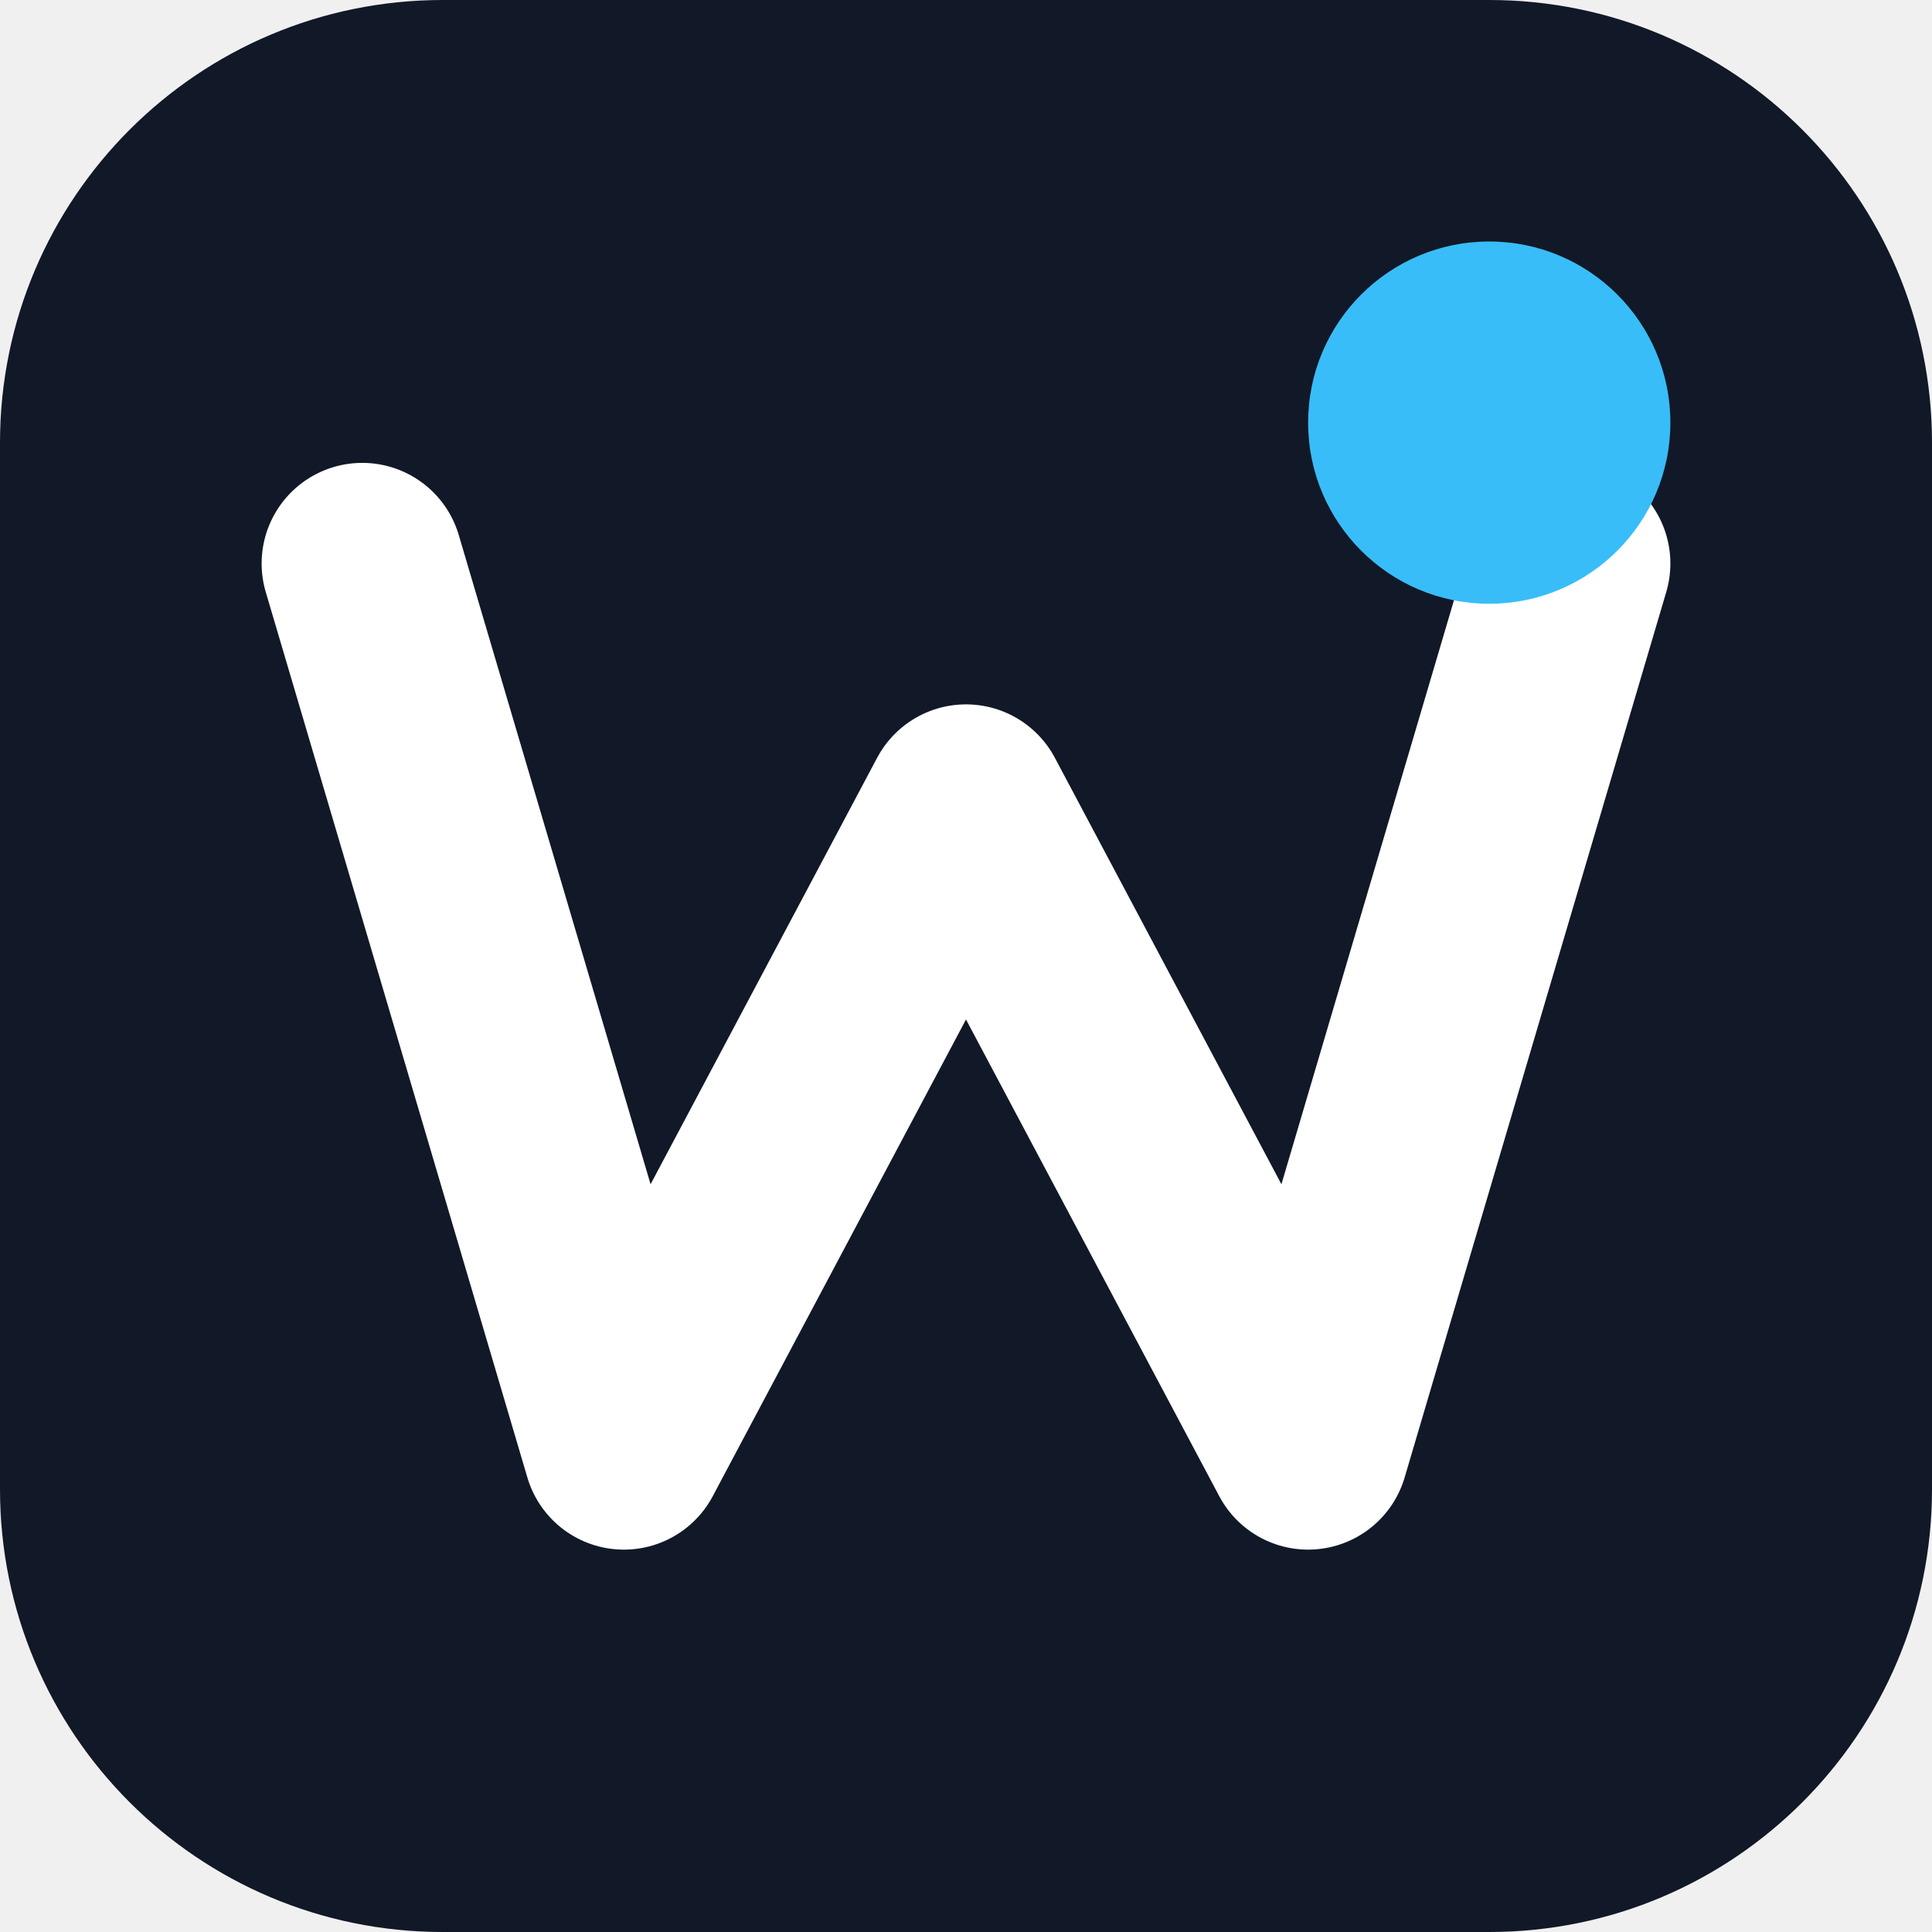
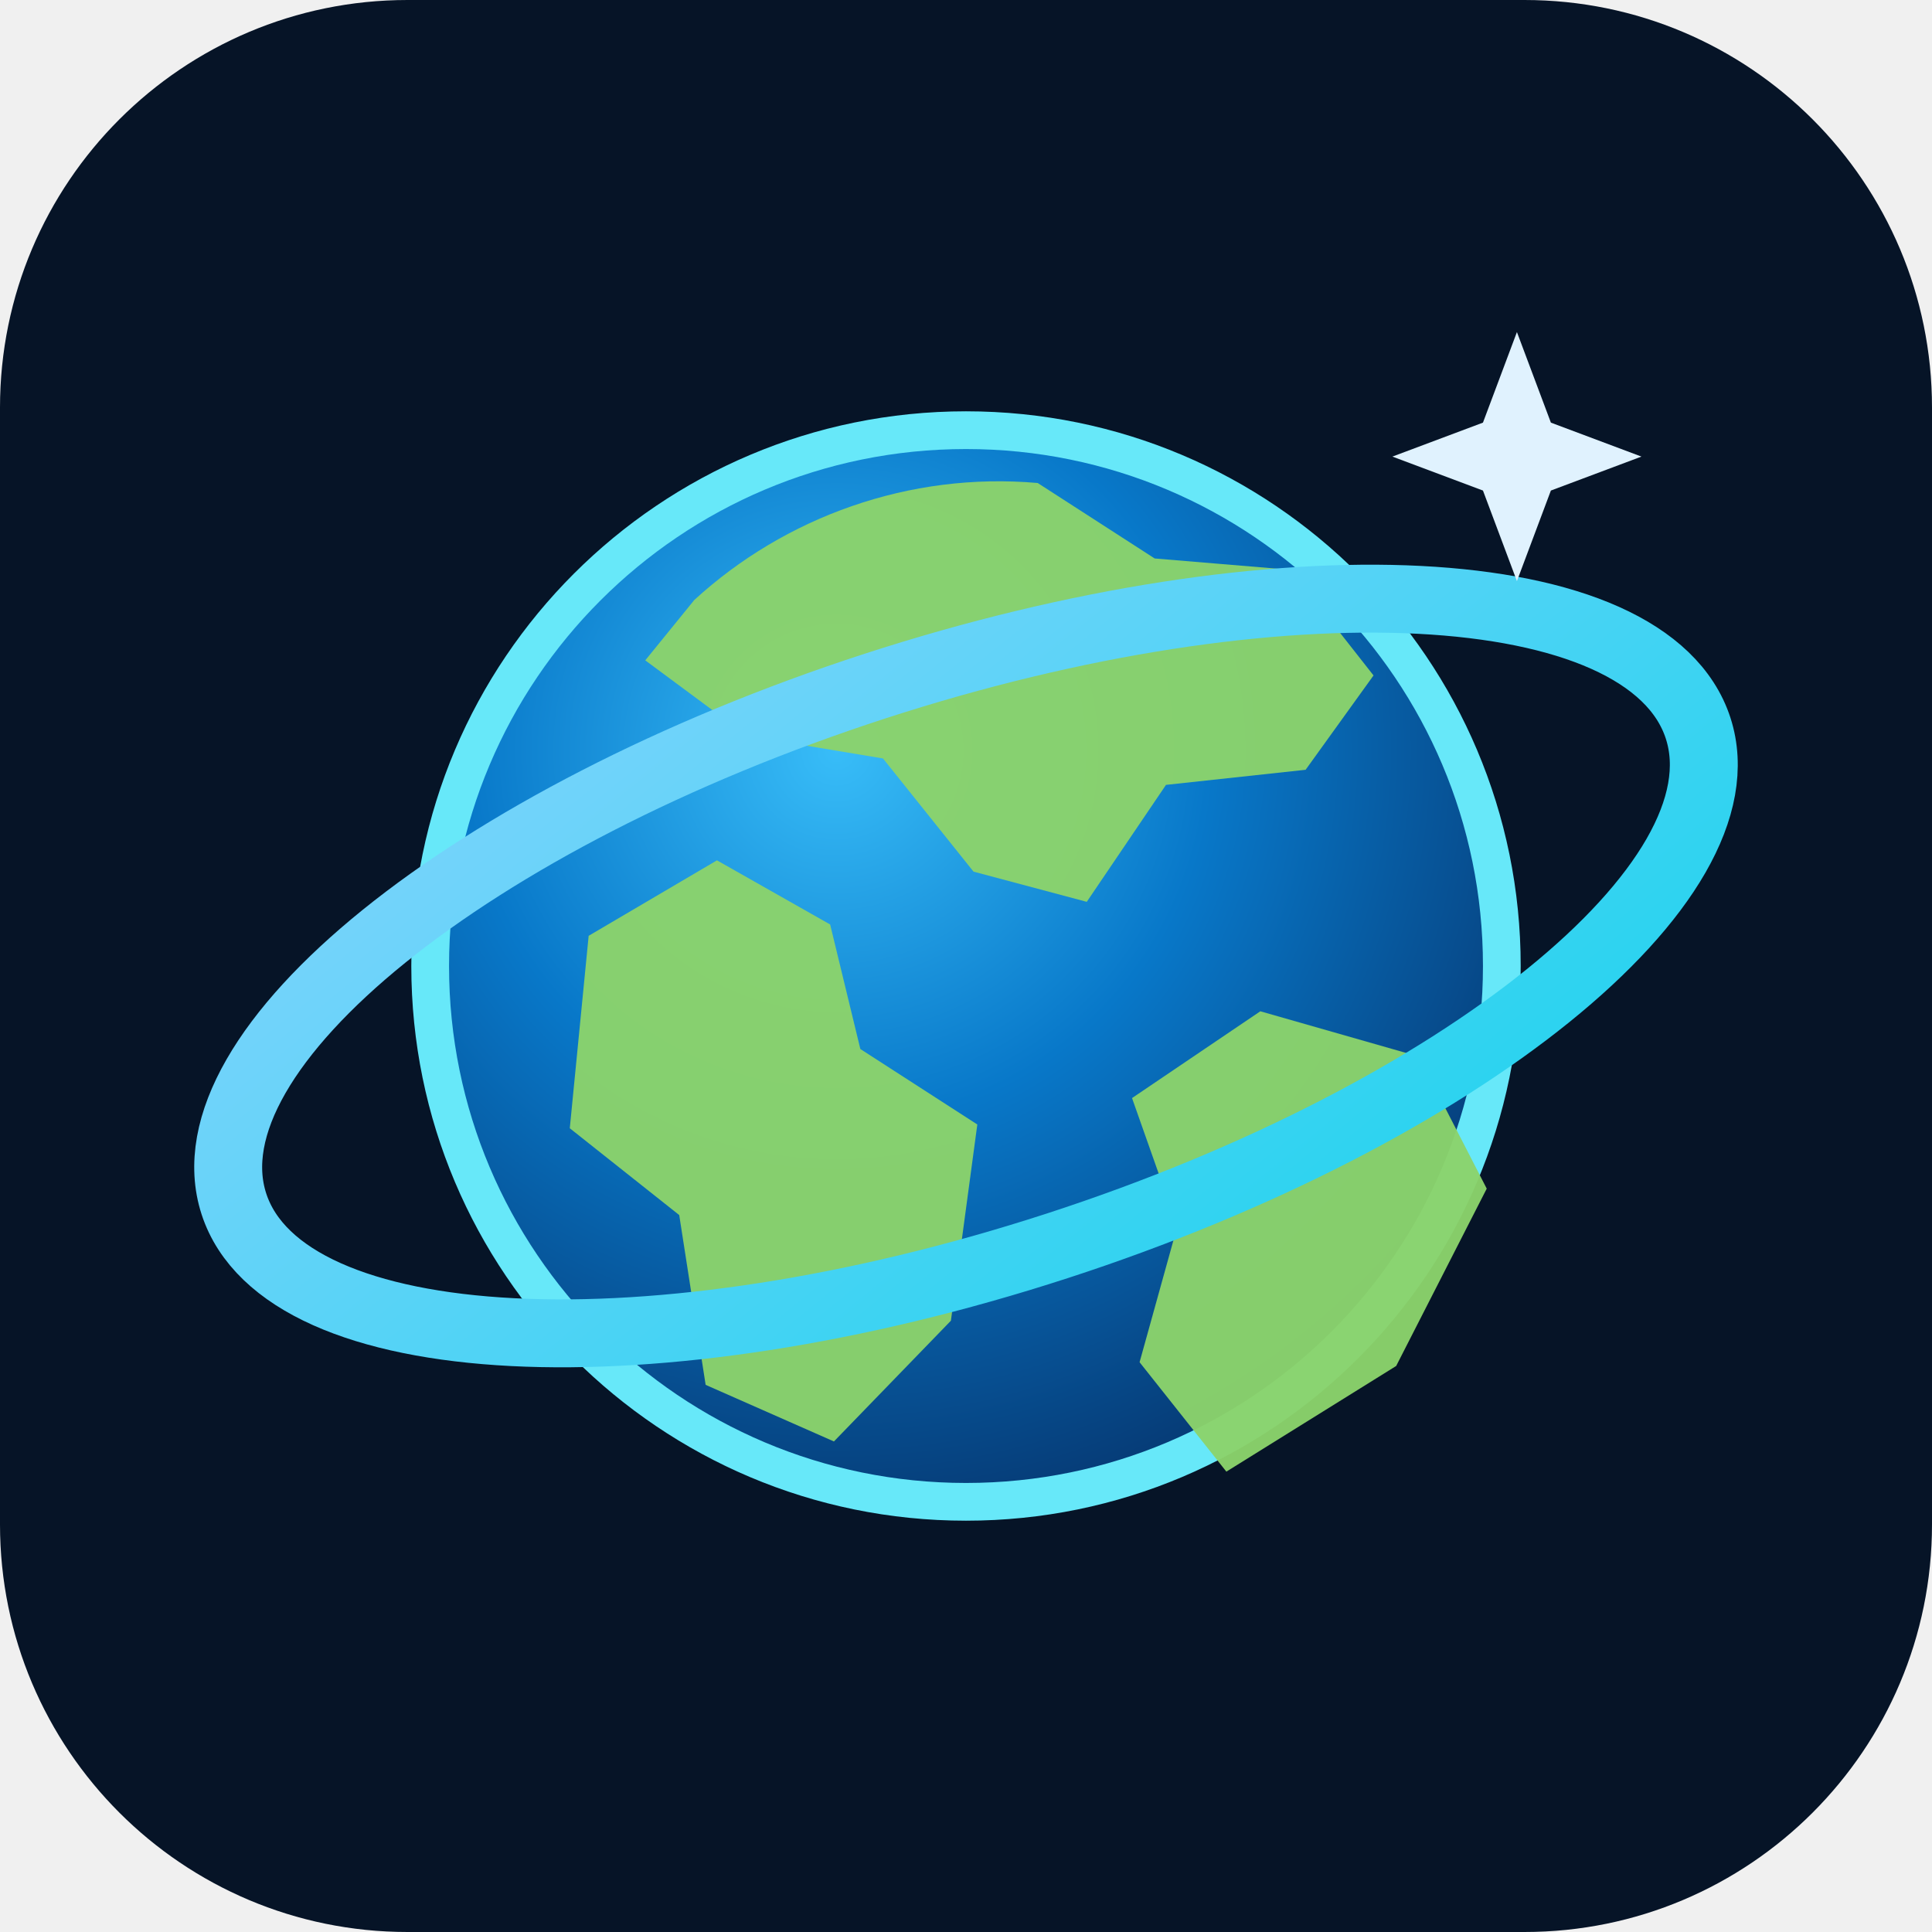
- <svg xmlns="http://www.w3.org/2000/svg" width="48" height="48" viewBox="0 0 48 48" role="img" aria-label="World Discovery">
-   <rect width="48" height="48" rx="11" fill="#111827" />
-   <path d="M9 14l6.5 22L24 20l8.5 16L39 14" fill="none" stroke="#ffffff" stroke-width="5" stroke-linecap="round" stroke-linejoin="round" />
-   <circle cx="37" cy="10.5" r="4.5" fill="#38bdf8" />
+ <svg xmlns="http://www.w3.org/2000/svg" width="512" height="512" viewBox="0 0 512 512" role="img" aria-label="World Discovery">
+   <defs>
+     <radialGradient id="ocean" cx="38%" cy="30%" r="72%">
+       <stop offset="0" stop-color="#38bdf8" />
+       <stop offset="0.48" stop-color="#0878c9" />
+       <stop offset="1" stop-color="#063b76" />
+     </radialGradient>
+     <linearGradient id="orbit" x1="0" y1="0" x2="1" y2="1">
+       <stop stop-color="#7dd3fc" />
+       <stop offset="1" stop-color="#22d3ee" />
+     </linearGradient>
+   </defs>
+   <rect width="512" height="512" rx="108" fill="#061427" />
+   <circle cx="256" cy="256" r="142" fill="url(#ocean)" stroke="#67e8f9" stroke-width="10" />
+   <path d="M184 159c24-22 57-34 91-31l31 20 36 3 22 28-18 25-37 4-21 31-30-8-24-30-36-6-27-20zM156 248l34-20 30 17 8 33 31 20-7 52-31 32-34-15-7-45-29-23zM300 291l34-23 42 12 18 35-24 47-45 28-23-29 10-36z" fill="#8bd36b" opacity=".96" />
+   <ellipse cx="256" cy="256" rx="204" ry="78" fill="none" stroke="url(#orbit)" stroke-width="18" transform="rotate(-18 256 256)" />
+   <path d="M402 88l9 24 24 9-24 9-9 24-9-24-24-9 24-9z" fill="#e0f2fe" />
</svg>
